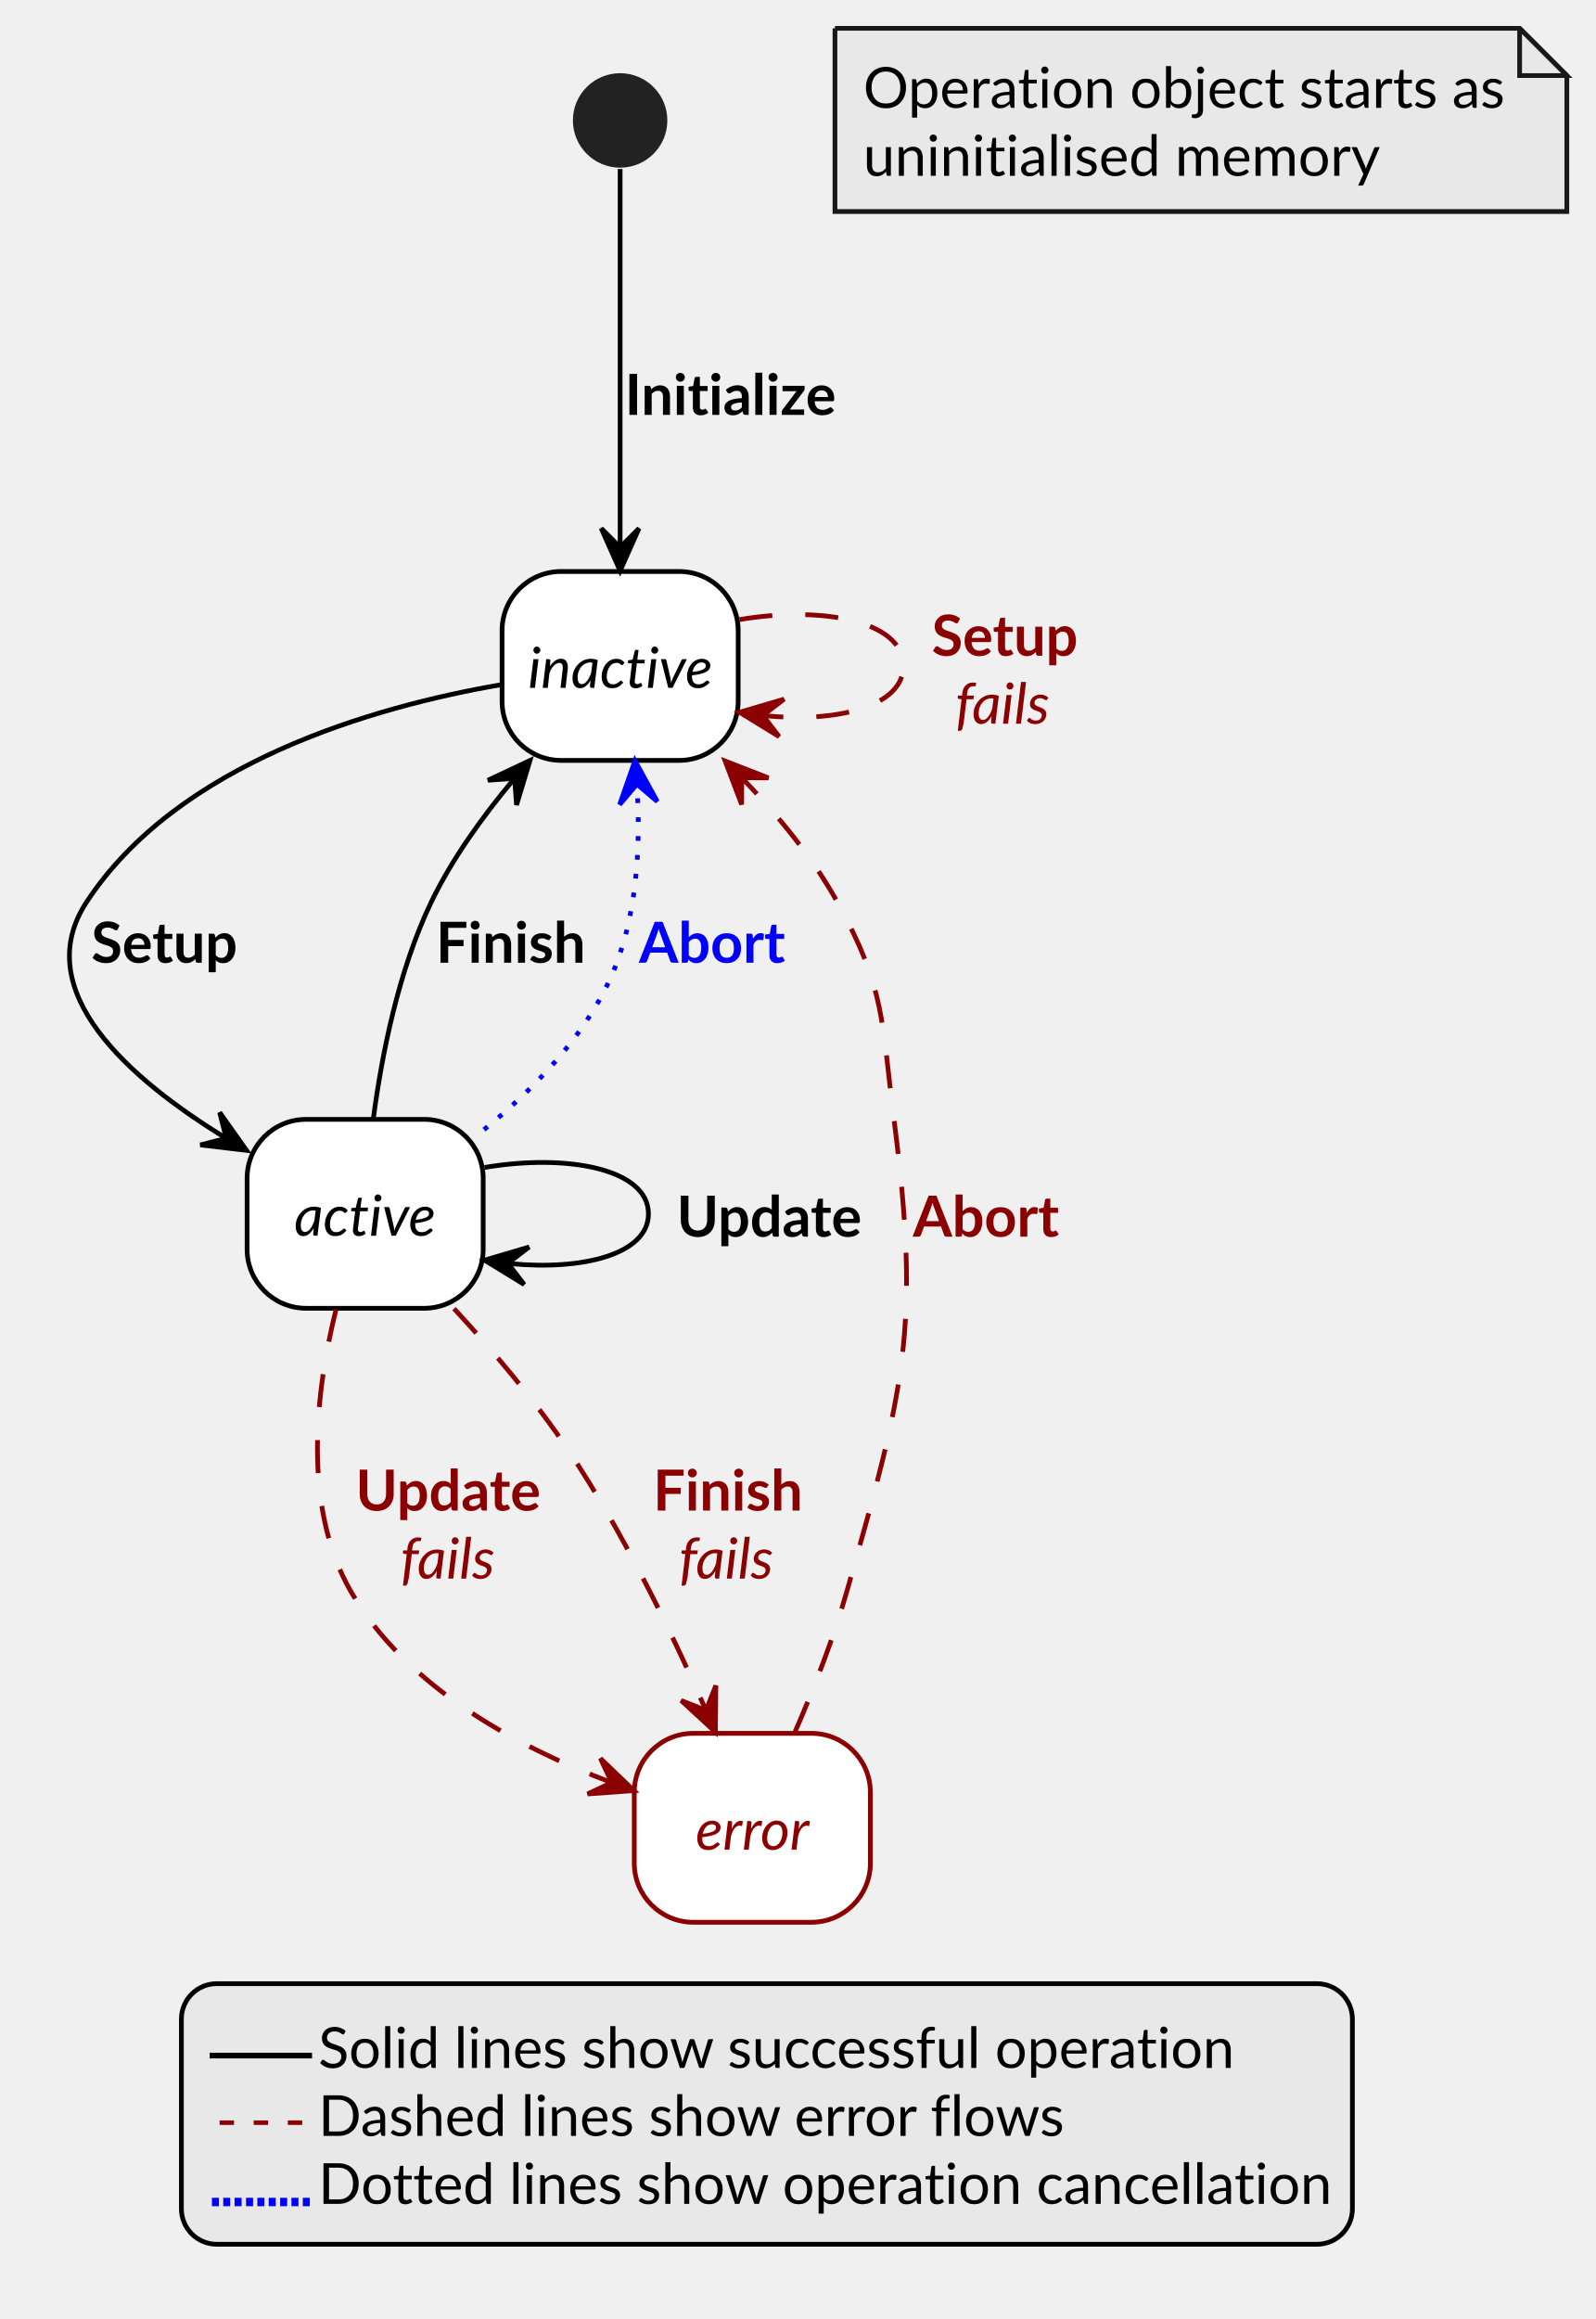
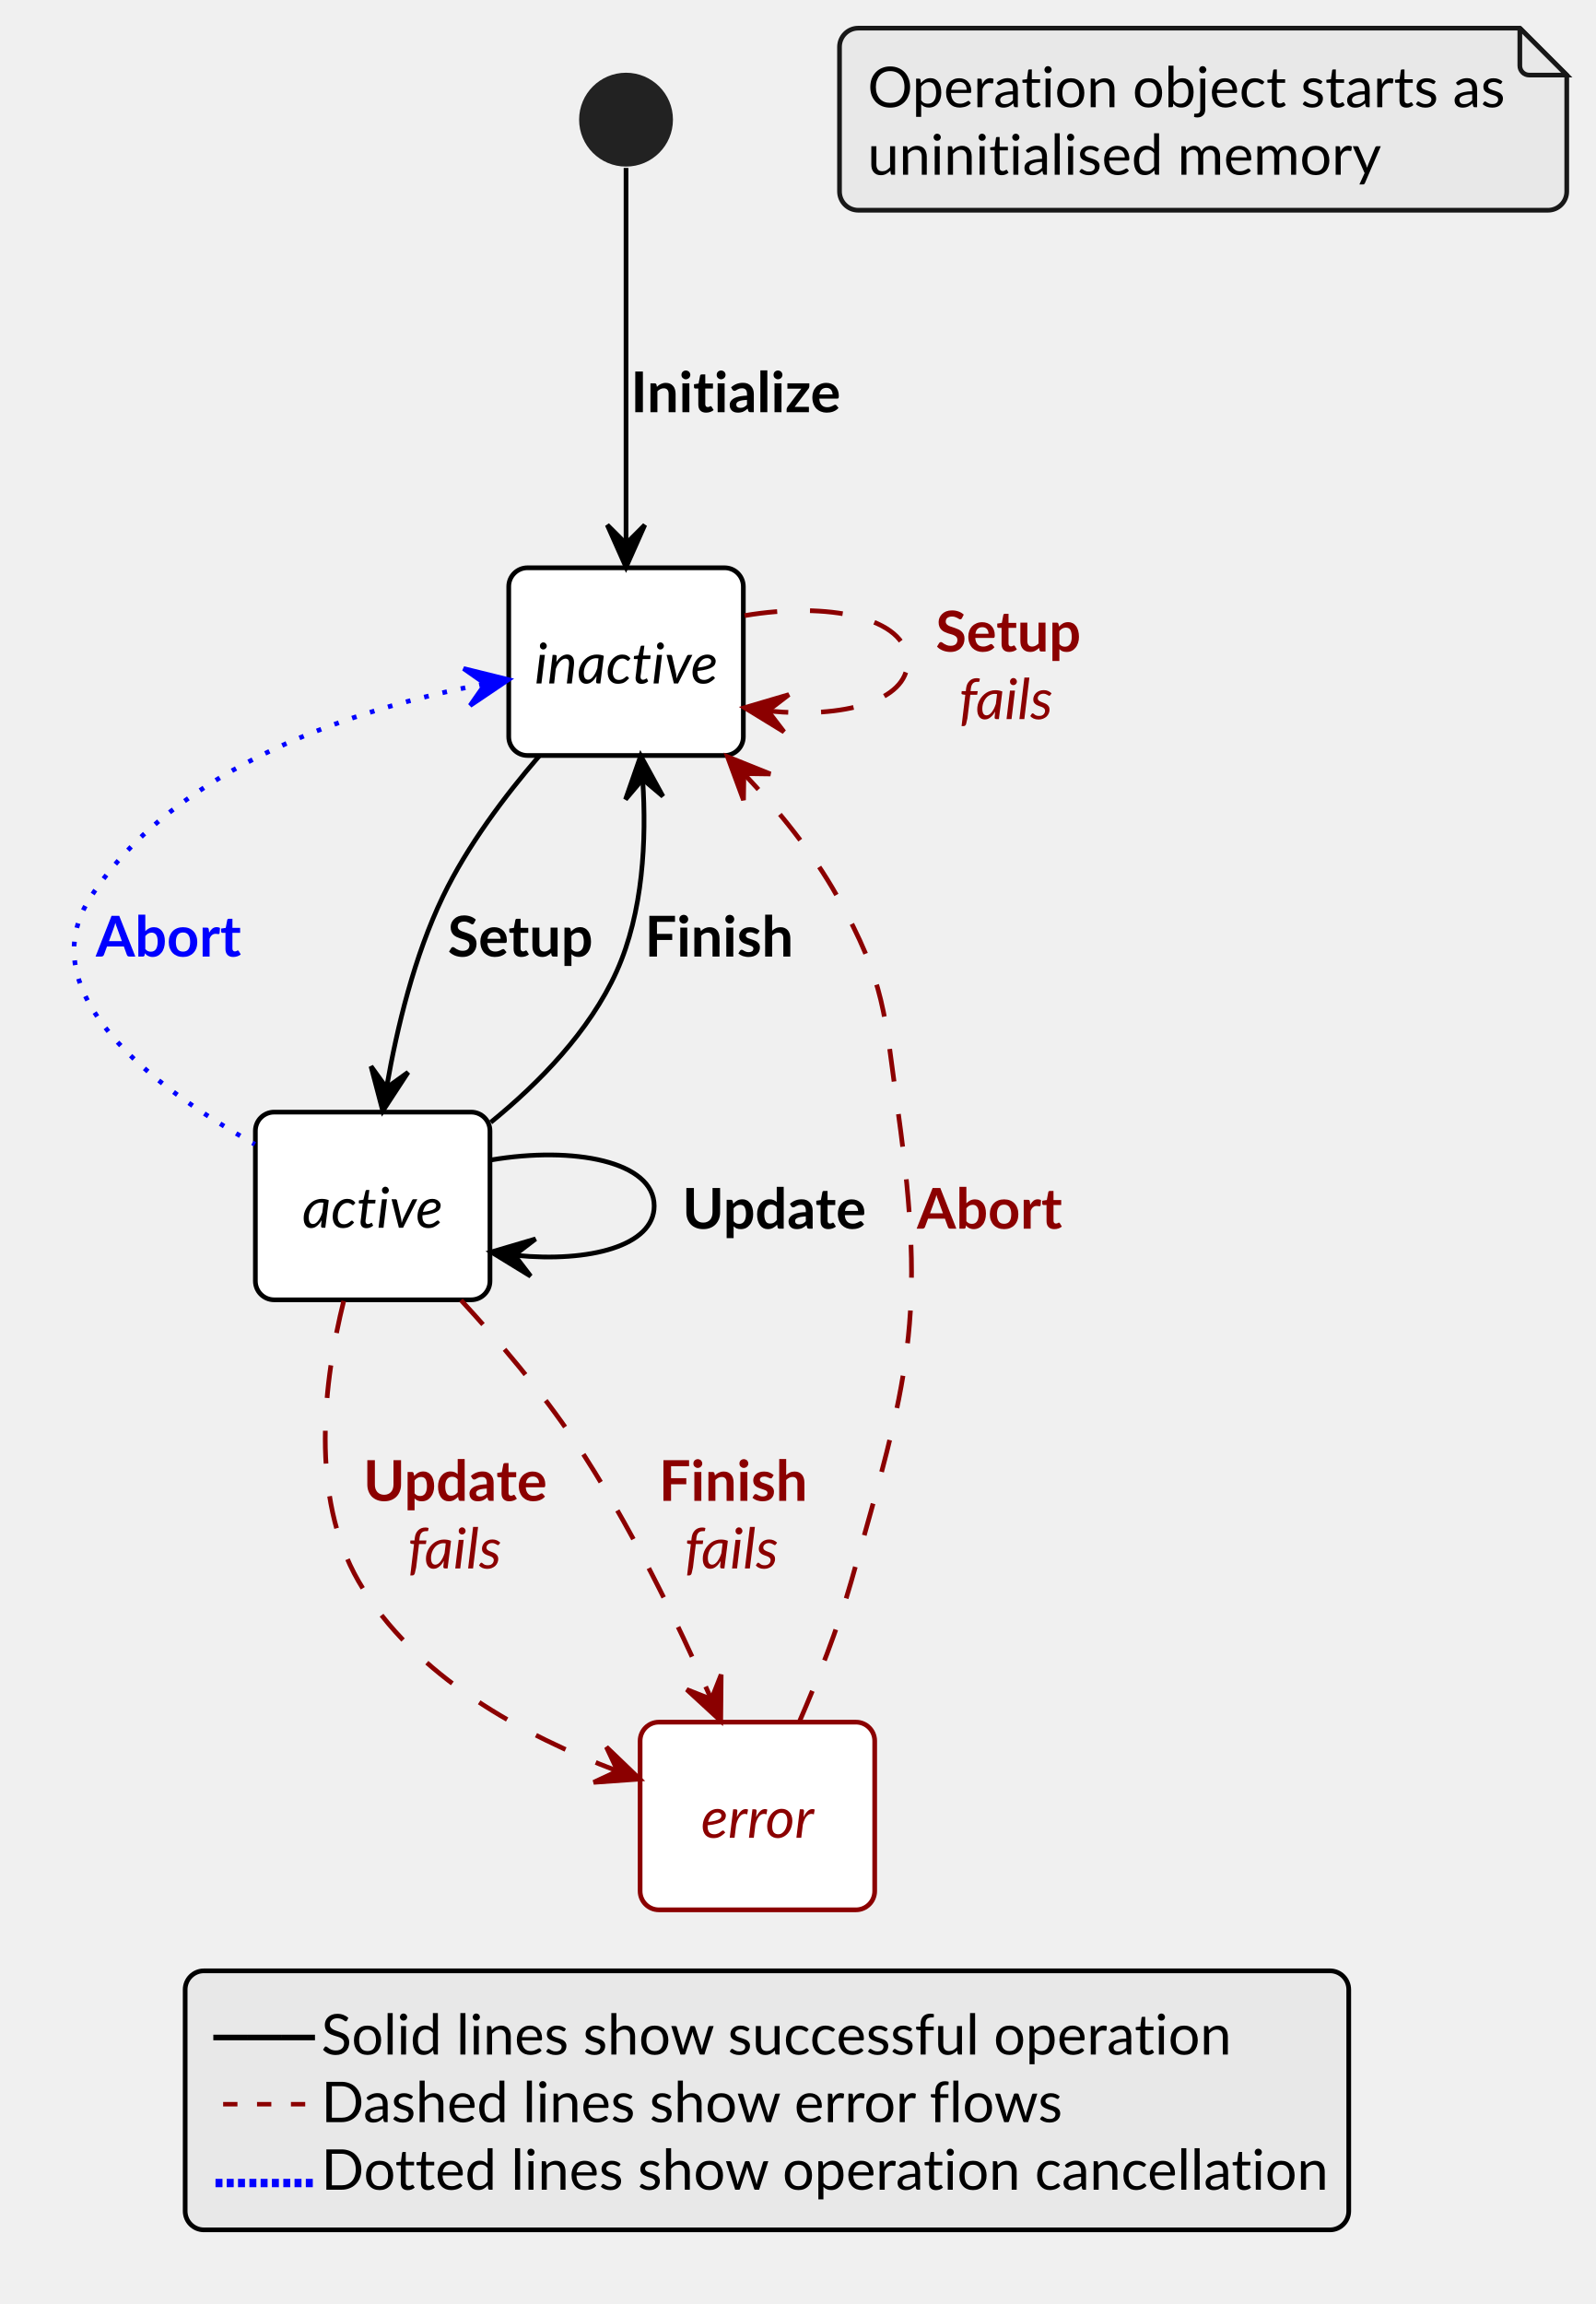
- <svg xmlns="http://www.w3.org/2000/svg" contentStyleType="text/css" height="491px" preserveAspectRatio="none" style="width:338px;height:491px;background:#FFFFFF55;" version="1.1" viewBox="0 0 338 491" width="338px" zoomAndPan="magnify">
+ <svg xmlns="http://www.w3.org/2000/svg" contentStyleType="text/css" height="491px" preserveAspectRatio="none" style="width:340px;height:491px;background:#FFFFFF55;" version="1.1" viewBox="0 0 340 491" width="340px" zoomAndPan="magnify">
  <defs />
  <g>
-     <rect fill="#FFFFFF" height="40" rx="12.5" ry="12.5" style="stroke:#000000;stroke-width:1.0;" width="50" x="106.33" y="121" />
-     <text fill="#000000" font-family="Lato,sans-serif" font-size="12" font-style="italic" lengthAdjust="spacing" textLength="39" x="111.83" y="145.641">inactive</text>
-     <rect fill="#FFFFFF" height="40" rx="12.5" ry="12.5" style="stroke:#000000;stroke-width:1.0;" width="50" x="52.33" y="237" />
-     <text fill="#000000" font-family="Lato,sans-serif" font-size="12" font-style="italic" lengthAdjust="spacing" textLength="30" x="62.33" y="261.641">active</text>
-     <rect fill="#FFFFFF" height="40" rx="12.5" ry="12.5" style="stroke:#8B0000;stroke-width:1.0;" width="50" x="134.33" y="367" />
-     <text fill="#8B0000" font-family="Lato,sans-serif" font-size="12" font-style="italic" lengthAdjust="spacing" textLength="24" x="147.33" y="391.641">error</text>
-     <ellipse cx="131.33" cy="25.5" fill="#222222" rx="10" ry="10" style="stroke:none;stroke-width:1.0;" />
+     <rect fill="#FFFFFF" height="40" rx="4" ry="4" style="stroke:#000000;stroke-width:1.0;" width="50" x="108.43" y="121" />
+     <text fill="#000000" font-family="Lato,sans-serif" font-size="12" font-style="italic" lengthAdjust="spacing" textLength="39" x="113.93" y="145.644">inactive</text>
+     <rect fill="#FFFFFF" height="40" rx="4" ry="4" style="stroke:#000000;stroke-width:1.0;" width="50" x="54.43" y="237" />
+     <text fill="#000000" font-family="Lato,sans-serif" font-size="12" font-style="italic" lengthAdjust="spacing" textLength="30" x="64.43" y="261.644">active</text>
+     <rect fill="#FFFFFF" height="40" rx="4" ry="4" style="stroke:#8B0000;stroke-width:1.0;" width="50" x="136.43" y="367" />
+     <text fill="#8B0000" font-family="Lato,sans-serif" font-size="12" font-style="italic" lengthAdjust="spacing" textLength="24" x="149.43" y="391.644">error</text>
+     <ellipse cx="133.43" cy="25.5" fill="#222222" rx="10" ry="10" style="stroke:none;stroke-width:1.0;" />
    <g id="elem_N1">
-       <path d="M176.83,6 L176.83,44.784 L331.83,44.784 L331.83,16 L321.83,6 L176.83,6 " fill="#E8E8E8" style="stroke:#181818;stroke-width:1.0;" />
-       <path d="M321.83,6 L321.83,16 L331.83,16 L321.83,6 " fill="#E8E8E8" style="stroke:#181818;stroke-width:1.0;" />
-       <text fill="#000000" font-family="Lato,sans-serif" font-size="12" lengthAdjust="spacing" textLength="134" x="182.83" y="22.837">Operation object starts as</text>
-       <text fill="#000000" font-family="Lato,sans-serif" font-size="12" lengthAdjust="spacing" textLength="110" x="182.83" y="37.23">uninitialised memory</text>
+       <path d="M178.93,10 L178.93,40.8 A4,4 0 0 0 182.93,44.8 L329.93,44.8 A4,4 0 0 0 333.93,40.8 L333.93,16 L323.93,6 L182.93,6 A4,4 0 0 0 178.93,10 " fill="#E8E8E8" style="stroke:#181818;stroke-width:1.0;" />
+       <path d="M323.93,6 L323.93,14 A2,2 0 0 0 325.93,16 L333.93,16 L323.93,6 " fill="#E8E8E8" style="stroke:#181818;stroke-width:1.0;" />
+       <text fill="#000000" font-family="Lato,sans-serif" font-size="12" lengthAdjust="spacing" textLength="134" x="184.93" y="22.844">Operation object starts as</text>
+       <text fill="#000000" font-family="Lato,sans-serif" font-size="12" lengthAdjust="spacing" textLength="110" x="184.93" y="37.244">uninitialised memory</text>
    </g>
    <g id="link_*start_inactive">
-       <path d="M131.33,35.79 C131.33,53.09 131.33,90.75 131.33,115.74 " fill="none" id="*start-to-inactive" style="stroke:#000000;stroke-width:1.0;" />
-       <polygon fill="#000000" points="131.33,120.87,135.33,111.87,131.33,115.87,127.33,111.87,131.33,120.87" style="stroke:#000000;stroke-width:1.0;" />
-       <text fill="#000000" font-family="Lato,sans-serif" font-size="12" font-weight="bold" lengthAdjust="spacing" textLength="46" x="132.33" y="87.838">Initialize</text>
+       <path d="M133.43,35.79 C133.43,53.09 133.43,90.75 133.43,115.74 " fill="none" id="*start-to-inactive" style="stroke:#000000;stroke-width:1.0;" />
+       <polygon fill="#000000" points="133.43,120.87,137.43,111.87,133.43,115.87,129.43,111.87,133.43,120.87" style="stroke:#000000;stroke-width:1.0;" />
+       <text fill="#000000" font-family="Lato,sans-serif" font-size="12" font-weight="bold" lengthAdjust="spacing" textLength="46" x="134.43" y="87.844">Initialize</text>
    </g>
    <g id="link_inactive_active">
-       <path d="M105.99,144.99 C79.04,149.67 37.69,161.5 18.33,191 C6,209.79 27.47,228.51 47.88,241 " fill="none" id="inactive-to-active" style="stroke:#000000;stroke-width:1.0;" />
-       <polygon fill="#000000" points="52.21,243.57,46.519,235.532,47.913,241.014,42.43,242.408,52.21,243.57" style="stroke:#000000;stroke-width:1.0;" />
-       <text fill="#000000" font-family="Lato,sans-serif" font-size="12" font-weight="bold" lengthAdjust="spacing" textLength="31" x="19.33" y="203.838">Setup</text>
+       <path d="M114.91,161.12 C107.56,169.67 99.62,180.23 94.43,191 C88.31,203.69 84.62,218.99 82.43,231.56 " fill="none" id="inactive-to-active" style="stroke:#000000;stroke-width:1.0;" />
+       <polygon fill="#000000" points="81.58,236.76,86.97,228.517,82.381,231.825,79.074,227.235,81.58,236.76" style="stroke:#000000;stroke-width:1.0;" />
+       <text fill="#000000" font-family="Lato,sans-serif" font-size="12" font-weight="bold" lengthAdjust="spacing" textLength="31" x="95.43" y="203.844">Setup</text>
    </g>
    <g id="link_active_inactive">
-       <path d="M79.08,236.74 C80.85,223.38 84.38,205.46 91.33,191 C95.75,181.82 102.23,172.85 108.68,165.15 " fill="none" id="active-to-inactive" style="stroke:#000000;stroke-width:1.0;" />
-       <polygon fill="#000000" points="112.25,161.01,103.339,165.204,108.981,164.793,109.392,170.435,112.25,161.01" style="stroke:#000000;stroke-width:1.0;" />
-       <text fill="#000000" font-family="Lato,sans-serif" font-size="12" font-weight="bold" lengthAdjust="spacing" textLength="32" x="92.33" y="203.838">Finish</text>
+       <path d="M104.59,239.18 C114.87,230.83 125.67,219.78 131.43,207 C137.1,194.39 137.81,178.96 136.99,166.3 " fill="none" id="active-to-inactive" style="stroke:#000000;stroke-width:1.0;" />
+       <polygon fill="#000000" points="136.56,161.06,133.319,170.36,136.974,166.043,141.292,169.698,136.56,161.06" style="stroke:#000000;stroke-width:1.0;" />
+       <text fill="#000000" font-family="Lato,sans-serif" font-size="12" font-weight="bold" lengthAdjust="spacing" textLength="32" x="137.43" y="203.844">Finish</text>
    </g>
-     <g id="link_active_inactive">
-       <path d="M102.5,239.18 C112.78,230.83 123.58,219.78 129.33,207 C135.01,194.39 135.71,178.96 134.9,166.3 " fill="none" id="active-to-inactive-1" style="stroke:#0000FF;stroke-width:1.0;stroke-dasharray:1.0,3.0;" />
-       <polygon fill="#0000FF" points="134.47,161.06,131.231,170.361,134.885,166.043,139.204,169.697,134.47,161.06" style="stroke:#0000FF;stroke-width:1.0;" />
-       <text fill="#0000FF" font-family="Lato,sans-serif" font-size="12" font-weight="bold" lengthAdjust="spacing" textLength="33" x="135.33" y="203.838">Abort</text>
+     <g id="link_inactive_active">
+       <path d="M103.1,145.78 C76.02,150.94 37.87,163 19.43,191 C6,211.39 32.39,231.53 54.33,243.86 " fill="none" id="inactive-backto-active" style="stroke:#0000FF;stroke-width:1.0;stroke-dasharray:1.0,3.0;" />
+       <polygon fill="#0000FF" points="108.36,144.84,98.8,142.473,103.437,145.713,100.197,150.35,108.36,144.84" style="stroke:#0000FF;stroke-width:1.0;" />
+       <text fill="#0000FF" font-family="Lato,sans-serif" font-size="12" font-weight="bold" lengthAdjust="spacing" textLength="33" x="20.43" y="203.844">Abort</text>
    </g>
    <g id="link_active_active">
-       <path d="M102.61,247.19 C120.11,244.21 137.33,247.48 137.33,257 C137.33,265.55 123.43,269.06 107.92,267.53 " fill="none" id="active-to-active" style="stroke:#000000;stroke-width:1.0;" />
-       <polygon fill="#000000" points="102.61,266.81,111.006,271.958,107.567,267.467,112.058,264.027,102.61,266.81" style="stroke:#000000;stroke-width:1.0;" />
-       <text fill="#000000" font-family="Lato,sans-serif" font-size="12" font-weight="bold" lengthAdjust="spacing" textLength="40" x="143.33" y="261.837">Update</text>
+       <path d="M104.7,247.19 C122.2,244.21 139.43,247.48 139.43,257 C139.43,265.55 125.52,269.06 110.01,267.53 " fill="none" id="active-to-active" style="stroke:#000000;stroke-width:1.0;" />
+       <polygon fill="#000000" points="104.7,266.81,113.096,271.958,109.657,267.467,114.148,264.027,104.7,266.81" style="stroke:#000000;stroke-width:1.0;" />
+       <text fill="#000000" font-family="Lato,sans-serif" font-size="12" font-weight="bold" lengthAdjust="spacing" textLength="40" x="145.43" y="261.844">Update</text>
    </g>
    <g id="link_error_inactive">
-       <path d="M168.33,366.8 C172.2,357.9 176.48,347.08 179.33,337 C191.52,294.03 195.02,281.3 189.33,237 C186.65,216.04 187.55,209.5 177.33,191 C172.1,181.52 164.61,172.47 157.2,164.79 " fill="none" id="error-to-inactive" style="stroke:#8B0000;stroke-width:1.0;stroke-dasharray:7.0,7.0;" />
-       <polygon fill="#8B0000" points="153.57,161.13,157.068,170.337,157.091,164.68,162.748,164.703,153.57,161.13" style="stroke:#8B0000;stroke-width:1.0;" />
-       <text fill="#8B0000" font-family="Lato,sans-serif" font-size="12" font-weight="bold" lengthAdjust="spacing" textLength="33" x="193.33" y="261.837">Abort</text>
+       <path d="M170.42,366.8 C174.29,357.9 178.57,347.08 181.43,337 C193.61,294.03 197.56,281.24 191.43,237 C188.51,215.96 188.78,209.55 178.43,191 C173.2,181.64 165.85,172.63 158.6,164.94 " fill="none" id="error-to-inactive" style="stroke:#8B0000;stroke-width:1.0;stroke-dasharray:7.0,7.0;" />
+       <polygon fill="#8B0000" points="155.06,161.27,158.465,170.512,158.545,164.855,164.202,164.935,155.06,161.27" style="stroke:#8B0000;stroke-width:1.0;" />
+       <text fill="#8B0000" font-family="Lato,sans-serif" font-size="12" font-weight="bold" lengthAdjust="spacing" textLength="33" x="195.43" y="261.844">Abort</text>
    </g>
    <g id="link_inactive_inactive">
-       <path d="M156.61,131.19 C174.11,128.21 191.33,131.48 191.33,141 C191.33,149.55 177.43,153.06 161.92,151.53 " fill="none" id="inactive-to-inactive" style="stroke:#8B0000;stroke-width:1.0;stroke-dasharray:7.0,7.0;" />
-       <polygon fill="#8B0000" points="156.61,150.81,165.006,155.958,161.567,151.467,166.058,148.027,156.61,150.81" style="stroke:#8B0000;stroke-width:1.0;" />
-       <text fill="#8B0000" font-family="Lato,sans-serif" font-size="12" font-weight="bold" lengthAdjust="spacing" textLength="31" x="197.33" y="138.838">Setup</text>
-       <text fill="#8B0000" font-family="Lato,sans-serif" font-size="12" font-style="italic" lengthAdjust="spacing" textLength="21" x="202.33" y="153.23">fails</text>
+       <path d="M158.7,131.19 C176.2,128.21 193.43,131.48 193.43,141 C193.43,149.55 179.52,153.06 164.01,151.53 " fill="none" id="inactive-to-inactive" style="stroke:#8B0000;stroke-width:1.0;stroke-dasharray:7.0,7.0;" />
+       <polygon fill="#8B0000" points="158.7,150.81,167.096,155.958,163.657,151.467,168.148,148.027,158.7,150.81" style="stroke:#8B0000;stroke-width:1.0;" />
+       <text fill="#8B0000" font-family="Lato,sans-serif" font-size="12" font-weight="bold" lengthAdjust="spacing" textLength="31" x="199.43" y="138.844">Setup</text>
+       <text fill="#8B0000" font-family="Lato,sans-serif" font-size="12" font-style="italic" lengthAdjust="spacing" textLength="21" x="204.43" y="153.244">fails</text>
    </g>
    <g id="link_active_error">
-       <path d="M71.17,277.24 C66.95,294.15 63.83,318.82 74.33,337 C86.12,357.39 109.97,370.05 129.42,377.38 " fill="none" id="active-to-error" style="stroke:#8B0000;stroke-width:1.0;stroke-dasharray:7.0,7.0;" />
-       <polygon fill="#8B0000" points="134.26,379.13,127.157,372.307,129.558,377.429,124.436,379.83,134.26,379.13" style="stroke:#8B0000;stroke-width:1.0;" />
-       <text fill="#8B0000" font-family="Lato,sans-serif" font-size="12" font-weight="bold" lengthAdjust="spacing" textLength="40" x="75.33" y="319.837">Update</text>
-       <text fill="#8B0000" font-family="Lato,sans-serif" font-size="12" font-style="italic" lengthAdjust="spacing" textLength="21" x="84.83" y="334.23">fails</text>
+       <path d="M73.26,277.24 C69.04,294.15 65.92,318.82 76.43,337 C88.21,357.39 112.06,370.05 131.51,377.38 " fill="none" id="active-to-error" style="stroke:#8B0000;stroke-width:1.0;stroke-dasharray:7.0,7.0;" />
+       <polygon fill="#8B0000" points="136.35,379.13,129.247,372.307,131.648,377.429,126.526,379.83,136.35,379.13" style="stroke:#8B0000;stroke-width:1.0;" />
+       <text fill="#8B0000" font-family="Lato,sans-serif" font-size="12" font-weight="bold" lengthAdjust="spacing" textLength="40" x="77.43" y="319.844">Update</text>
+       <text fill="#8B0000" font-family="Lato,sans-serif" font-size="12" font-style="italic" lengthAdjust="spacing" textLength="21" x="86.93" y="334.244">fails</text>
    </g>
    <g id="link_active_error">
-       <path d="M96.16,277.07 C104.18,285.77 113.29,296.46 120.33,307 C131.97,324.4 142.31,345.77 149.41,361.9 " fill="none" id="active-to-error-1" style="stroke:#8B0000;stroke-width:1.0;stroke-dasharray:7.0,7.0;" />
-       <polygon fill="#8B0000" points="151.51,366.72,151.604,356.872,149.523,362.132,144.263,360.05,151.51,366.72" style="stroke:#8B0000;stroke-width:1.0;" />
-       <text fill="#8B0000" font-family="Lato,sans-serif" font-size="12" font-weight="bold" lengthAdjust="spacing" textLength="32" x="138.33" y="319.837">Finish</text>
-       <text fill="#8B0000" font-family="Lato,sans-serif" font-size="12" font-style="italic" lengthAdjust="spacing" textLength="21" x="143.83" y="334.23">fails</text>
+       <path d="M98.25,277.07 C106.27,285.77 115.38,296.46 122.43,307 C134.06,324.4 144.4,345.77 151.51,361.9 " fill="none" id="active-to-error-1" style="stroke:#8B0000;stroke-width:1.0;stroke-dasharray:7.0,7.0;" />
+       <polygon fill="#8B0000" points="153.61,366.72,153.704,356.872,151.623,362.132,146.363,360.05,153.61,366.72" style="stroke:#8B0000;stroke-width:1.0;" />
+       <text fill="#8B0000" font-family="Lato,sans-serif" font-size="12" font-weight="bold" lengthAdjust="spacing" textLength="32" x="140.43" y="319.844">Finish</text>
+       <text fill="#8B0000" font-family="Lato,sans-serif" font-size="12" font-style="italic" lengthAdjust="spacing" textLength="21" x="145.93" y="334.244">fails</text>
    </g>
-     <rect fill="#E8E8E8" height="55.176" id="_legend" rx="7.5" ry="7.5" style="stroke:#000000;stroke-width:1.0;" width="248" x="38.415" y="420" />
-     <text fill="#000000" font-family="Consolas,Menlo,monospace" font-size="12" lengthAdjust="spacing" text-decoration="line-through" textLength="21" x="44.415" y="438.33">———</text>
-     <text fill="#000000" font-family="Lato,sans-serif" font-size="12" lengthAdjust="spacing" textLength="192" x="67.415" y="437.837">Solid lines show successful operation</text>
-     <text fill="#8B0000" font-family="Consolas,Menlo,monospace" font-size="12" lengthAdjust="spacing" textLength="21" x="44.415" y="452.722">---</text>
-     <text fill="#000000" font-family="Lato,sans-serif" font-size="12" lengthAdjust="spacing" textLength="156" x="67.415" y="452.23">Dashed lines show error flows</text>
-     <text fill="#0000FF" font-family="Consolas,Menlo,monospace" font-size="12" lengthAdjust="spacing" textLength="21" x="44.415" y="467.114">………</text>
-     <text fill="#000000" font-family="Lato,sans-serif" font-size="12" lengthAdjust="spacing" textLength="213" x="67.415" y="466.622">Dotted lines show operation cancellation</text>
+     <rect fill="#E8E8E8" height="55.2" id="_legend" rx="4" ry="4" style="stroke:#000000;stroke-width:1.0;" width="248" x="39.465" y="420" />
+     <text fill="#000000" font-family="Consolas,Menlo,monospace" font-size="12" lengthAdjust="spacing" text-decoration="line-through" textLength="21" x="45.465" y="437.312">———</text>
+     <text fill="#000000" font-family="Lato,sans-serif" font-size="12" lengthAdjust="spacing" textLength="192" x="68.465" y="437.844">Solid lines show successful operation</text>
+     <text fill="#8B0000" font-family="Consolas,Menlo,monospace" font-size="12" lengthAdjust="spacing" textLength="21" x="45.465" y="451.712">---</text>
+     <text fill="#000000" font-family="Lato,sans-serif" font-size="12" lengthAdjust="spacing" textLength="156" x="68.465" y="452.244">Dashed lines show error flows</text>
+     <text fill="#0000FF" font-family="Consolas,Menlo,monospace" font-size="12" lengthAdjust="spacing" textLength="21" x="45.465" y="466.112">………</text>
+     <text fill="#000000" font-family="Lato,sans-serif" font-size="12" lengthAdjust="spacing" textLength="213" x="68.465" y="466.644">Dotted lines show operation cancellation</text>
  </g>
</svg>
